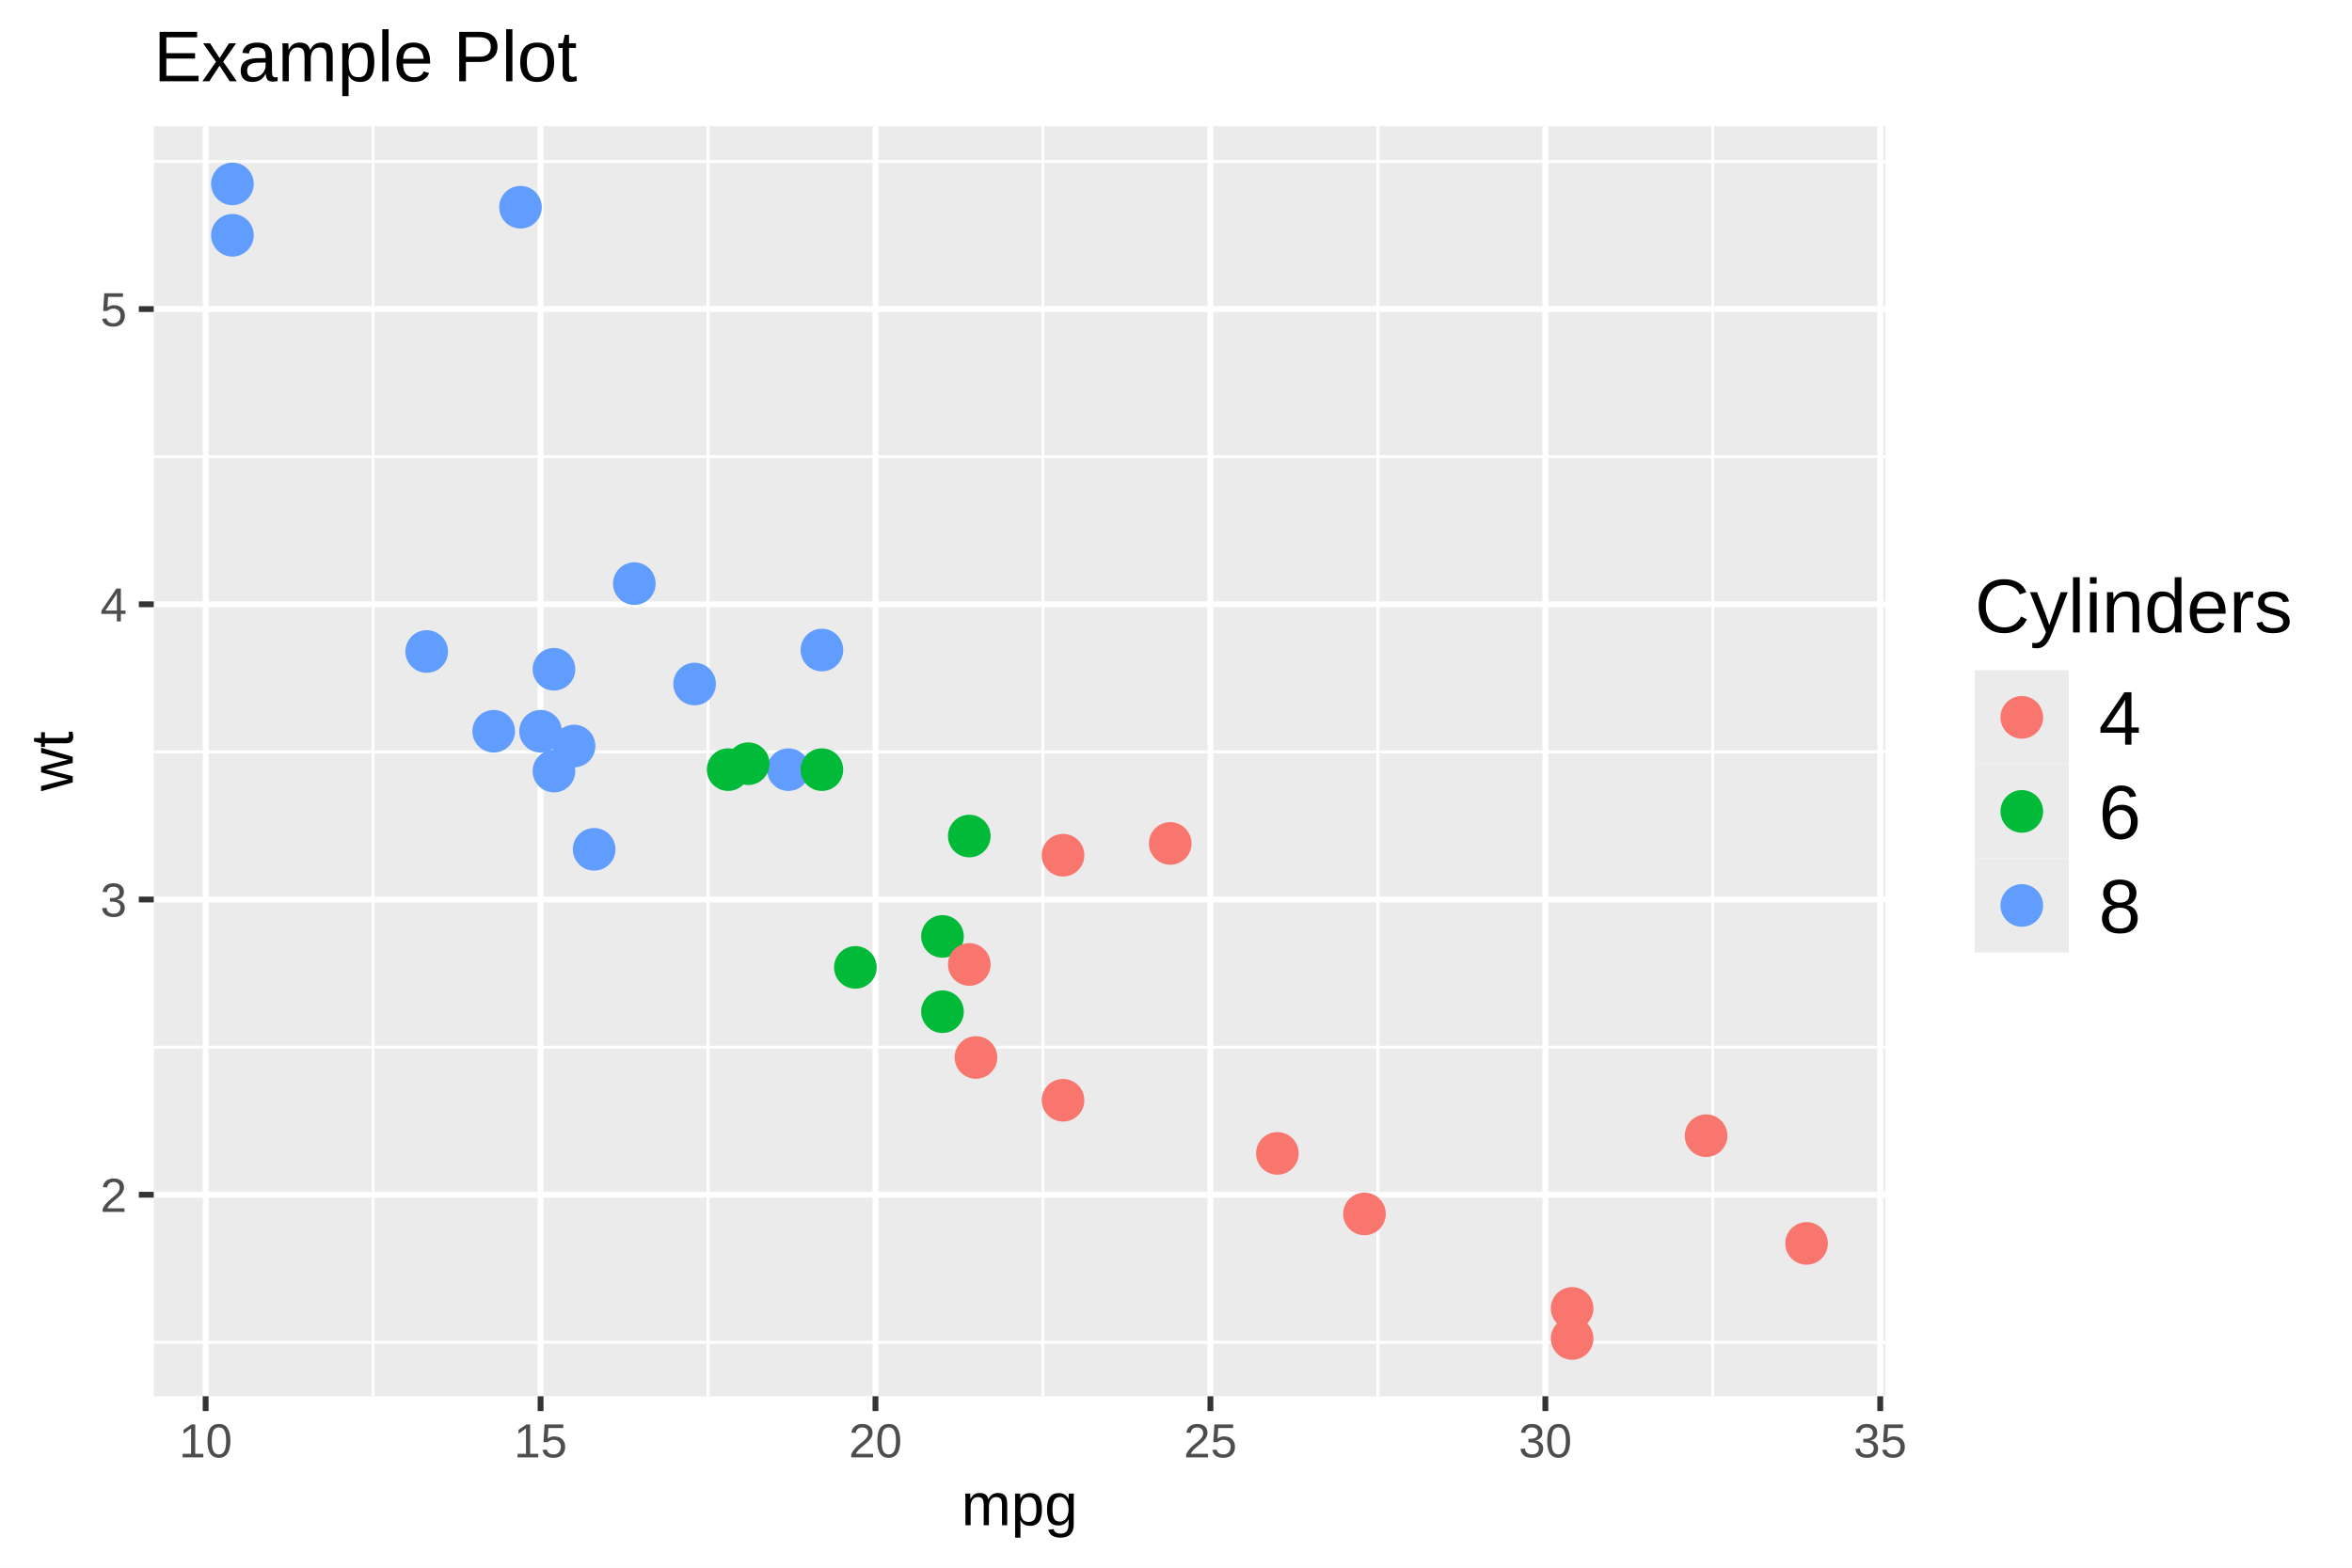
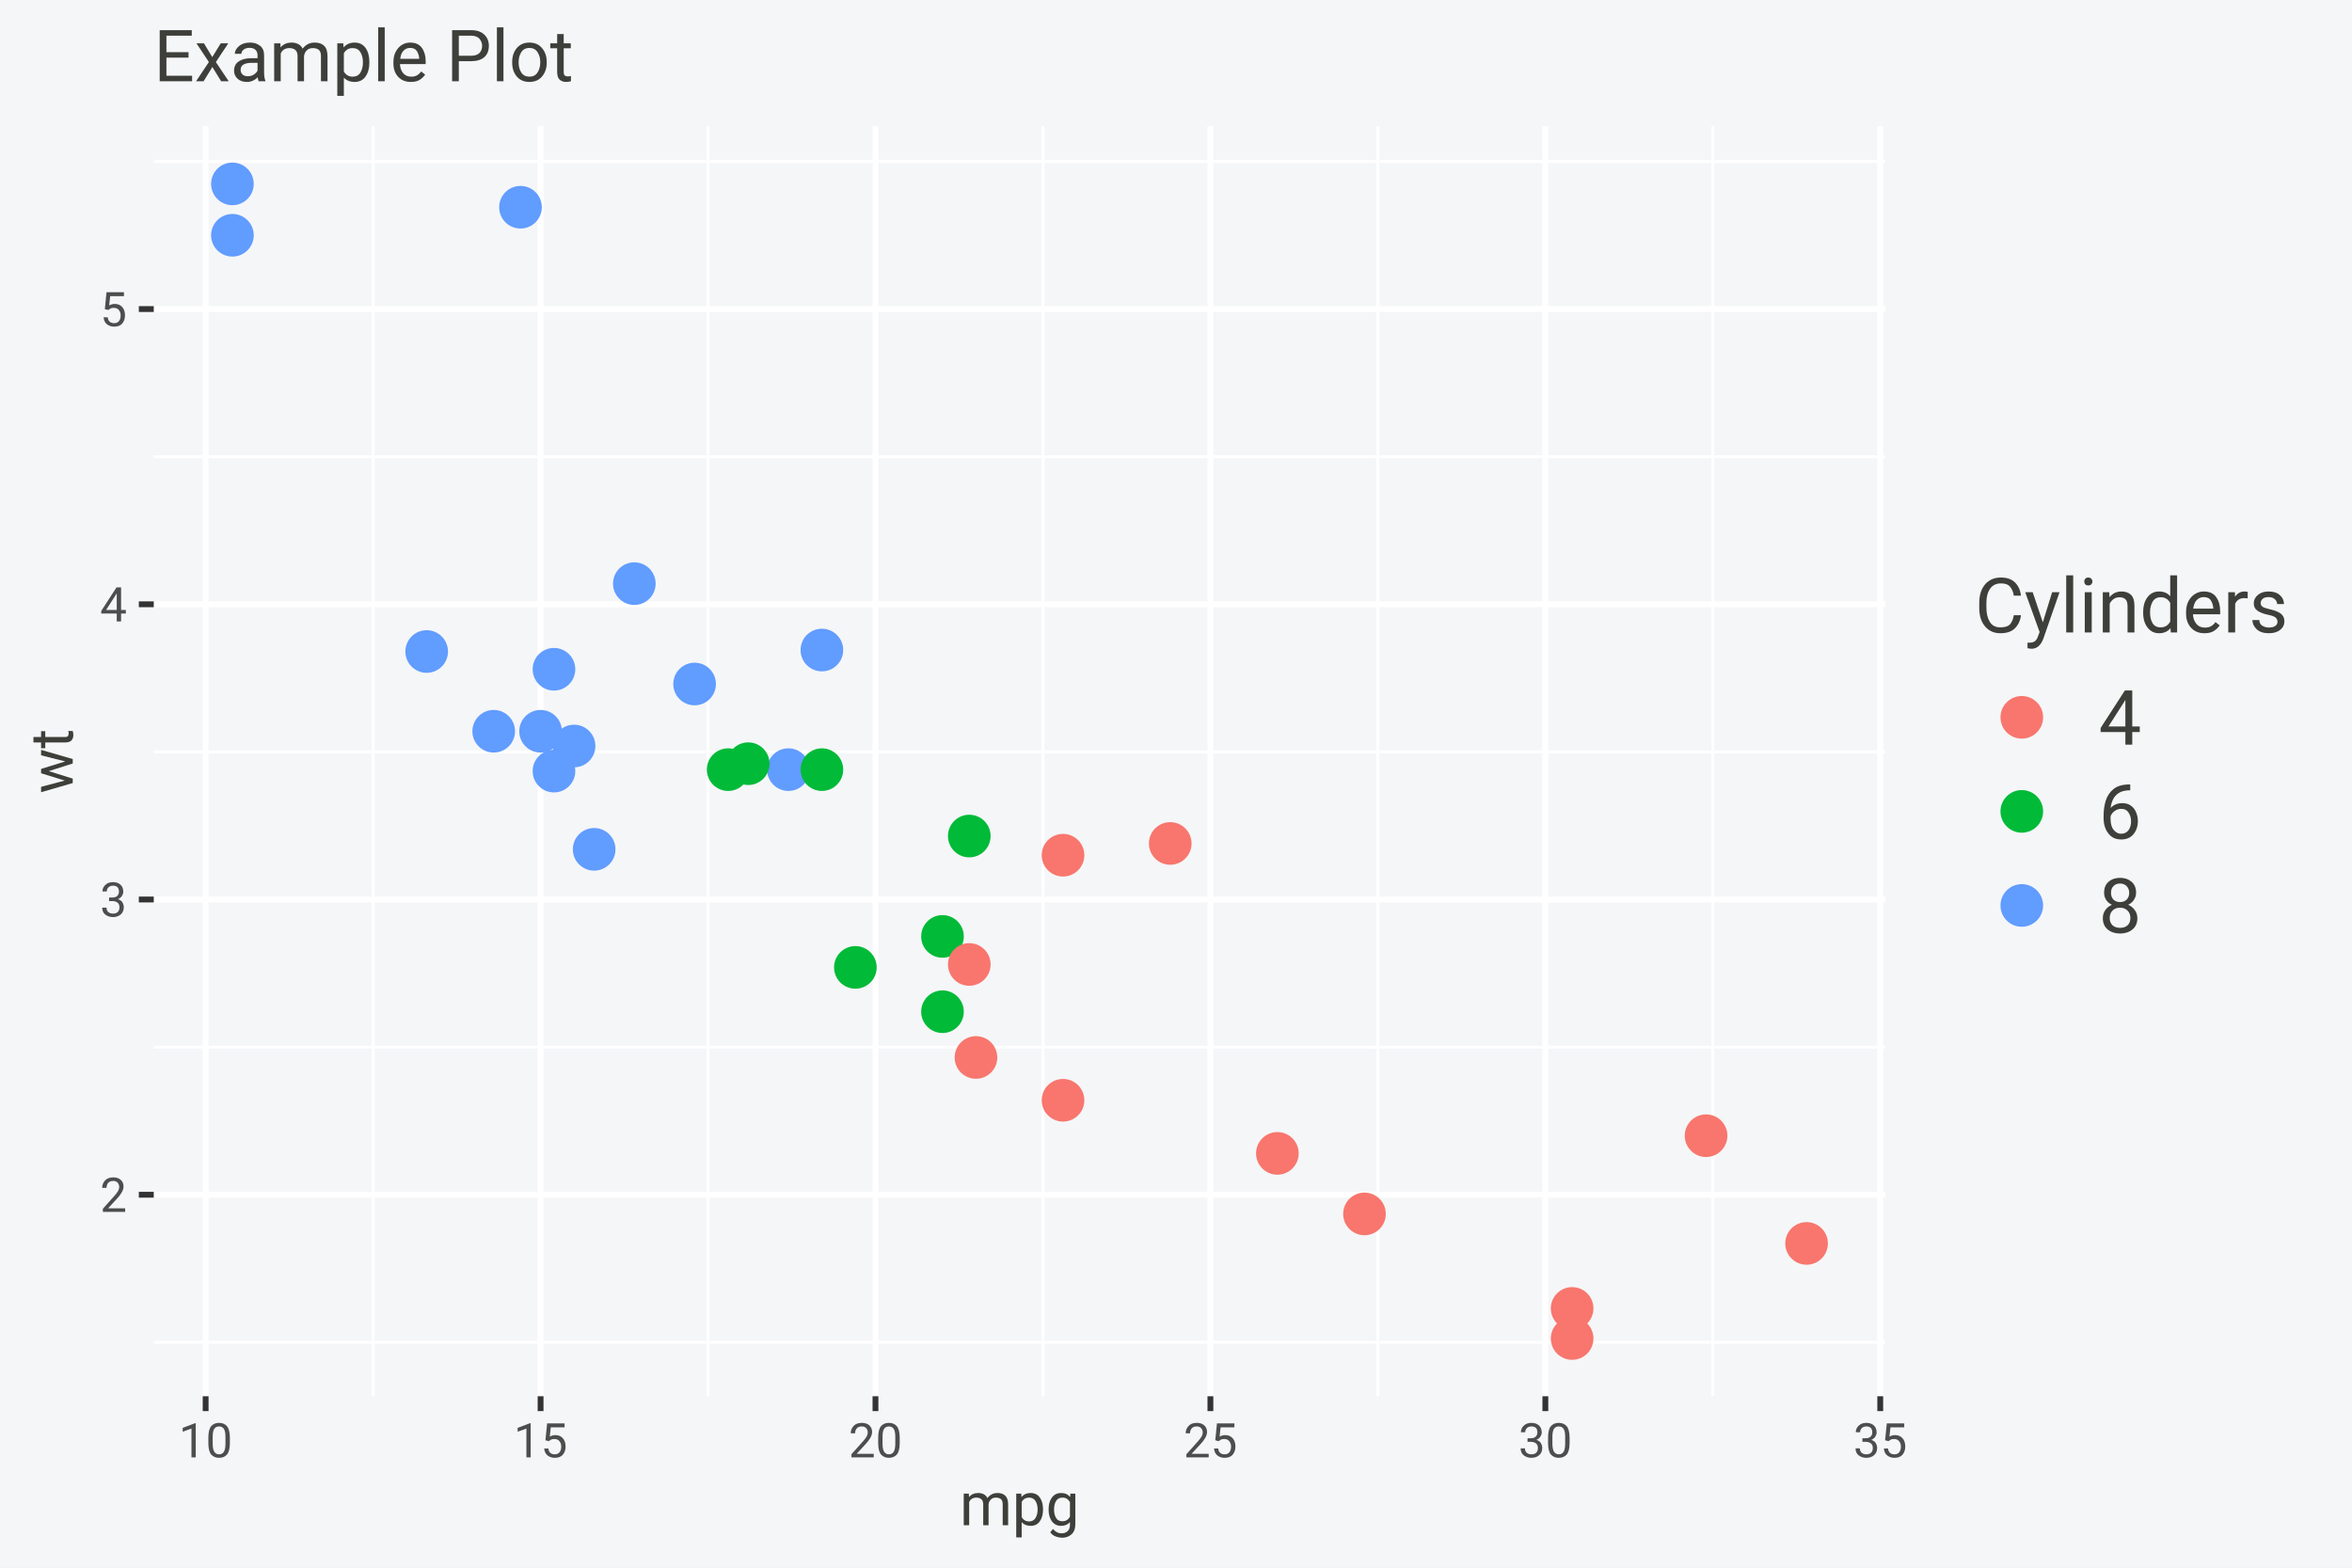
<svg xmlns="http://www.w3.org/2000/svg" width="432.00pt" height="288.00pt" viewBox="0 0 432.00 288.00">
  <g class="svglite">
    <defs>
      <style type="text/css">
-     .svglite line, .svglite polyline, .svglite polygon, .svglite path, .svglite rect, .svglite circle {
+     /* theme-aware-processed */
+     .svglite line, .svglite polyline, .svglite polygon, .svglite path, .svglite circle {
      fill: none;
-       stroke: #000000;
+       stroke: #3E3F3A;
+       stroke-linecap: round;
+       stroke-linejoin: round;
+       stroke-miterlimit: 10.00;
+     }
+     .svglite &gt; g &gt; rect {
+       fill: none;
+       stroke: #3E3F3A;
      stroke-linecap: round;
      stroke-linejoin: round;
      stroke-miterlimit: 10.00;
    }
    .svglite text {
      white-space: pre;
+       fill: #3E3F3A;
    }
    .svglite g.glyphgroup path {
      fill: inherit;
      stroke: none;
    }
  </style>
    </defs>
-     <rect width="100%" height="100%" style="stroke: none; fill: #F5F6F8;" />
+     <rect class="svg-bg" width="100%" height="100%" style="stroke: none; fill: #F5F6F8;" />
    <defs>
      <clipPath id="cpMC4wMHw0MzIuMDB8MC4wMHwyODguMDA=">
        <rect x="0.00" y="0.00" width="432.00" height="288.00" />
      </clipPath>
    </defs>
    <g clip-path="url(#cpMC4wMHw0MzIuMDB8MC4wMHwyODguMDA=)">
-       <rect x="0" y="0.00" width="432.00" height="288.00" style="stroke-width: 1.07; stroke: #FFFFFF; fill: #FFFFFF;" />
+       <rect x="0" y="0.00" width="432.00" height="288.00" style="stroke-width: 1.07; stroke: none;" />
    </g>
    <defs>
      <clipPath id="cpMjguMjR8MzQ2LjI3fDIzLjE4fDI1Ni41MA==">
        <rect x="28.24" y="23.18" width="318.04" height="233.33" />
      </clipPath>
    </defs>
    <g clip-path="url(#cpMjguMjR8MzQ2LjI3fDIzLjE4fDI1Ni41MA==)">
-       <rect x="28.24" y="23.18" width="318.04" height="233.33" style="stroke-width: 1.07; stroke: none; fill: #EBEBEB;" />
+       <rect x="28.24" y="23.18" width="318.04" height="233.33" style="stroke-width: 1.07; stroke: none;" />
      <polyline points="28.24,246.60 346.27,246.60 " style="stroke-width: 0.53; stroke: #FFFFFF; stroke-linecap: butt;" />
      <polyline points="28.24,192.37 346.27,192.37 " style="stroke-width: 0.53; stroke: #FFFFFF; stroke-linecap: butt;" />
      <polyline points="28.24,138.13 346.27,138.13 " style="stroke-width: 0.53; stroke: #FFFFFF; stroke-linecap: butt;" />
      <polyline points="28.24,83.90 346.27,83.90 " style="stroke-width: 0.53; stroke: #FFFFFF; stroke-linecap: butt;" />
      <polyline points="28.24,29.66 346.27,29.66 " style="stroke-width: 0.53; stroke: #FFFFFF; stroke-linecap: butt;" />
      <polyline points="68.53,256.50 68.53,23.18 " style="stroke-width: 0.53; stroke: #FFFFFF; stroke-linecap: butt;" />
      <polyline points="130.05,256.50 130.05,23.18 " style="stroke-width: 0.53; stroke: #FFFFFF; stroke-linecap: butt;" />
      <polyline points="191.56,256.50 191.56,23.18 " style="stroke-width: 0.53; stroke: #FFFFFF; stroke-linecap: butt;" />
      <polyline points="253.08,256.50 253.08,23.18 " style="stroke-width: 0.53; stroke: #FFFFFF; stroke-linecap: butt;" />
      <polyline points="314.59,256.50 314.59,23.18 " style="stroke-width: 0.53; stroke: #FFFFFF; stroke-linecap: butt;" />
      <polyline points="28.24,219.49 346.27,219.49 " style="stroke-width: 1.07; stroke: #FFFFFF; stroke-linecap: butt;" />
      <polyline points="28.24,165.25 346.27,165.25 " style="stroke-width: 1.07; stroke: #FFFFFF; stroke-linecap: butt;" />
      <polyline points="28.24,111.01 346.27,111.01 " style="stroke-width: 1.07; stroke: #FFFFFF; stroke-linecap: butt;" />
      <polyline points="28.24,56.78 346.27,56.78 " style="stroke-width: 1.07; stroke: #FFFFFF; stroke-linecap: butt;" />
      <polyline points="37.77,256.50 37.77,23.18 " style="stroke-width: 1.07; stroke: #FFFFFF; stroke-linecap: butt;" />
      <polyline points="99.29,256.50 99.29,23.18 " style="stroke-width: 1.07; stroke: #FFFFFF; stroke-linecap: butt;" />
      <polyline points="160.80,256.50 160.80,23.18 " style="stroke-width: 1.07; stroke: #FFFFFF; stroke-linecap: butt;" />
      <polyline points="222.32,256.50 222.32,23.18 " style="stroke-width: 1.07; stroke: #FFFFFF; stroke-linecap: butt;" />
      <polyline points="283.84,256.50 283.84,23.18 " style="stroke-width: 1.07; stroke: #FFFFFF; stroke-linecap: butt;" />
      <polyline points="345.35,256.50 345.35,23.18 " style="stroke-width: 1.07; stroke: #FFFFFF; stroke-linecap: butt;" />
      <circle cx="173.11" cy="185.86" r="3.56" style="stroke-width: 0.71; stroke: #00BA38; fill: #00BA38;" />
      <circle cx="173.11" cy="172.03" r="3.56" style="stroke-width: 0.71; stroke: #00BA38; fill: #00BA38;" />
      <circle cx="195.25" cy="202.13" r="3.56" style="stroke-width: 0.71; stroke: #F8766D; fill: #F8766D;" />
      <circle cx="178.03" cy="153.59" r="3.56" style="stroke-width: 0.71; stroke: #00BA38; fill: #00BA38;" />
      <circle cx="144.81" cy="141.39" r="3.56" style="stroke-width: 0.71; stroke: #619CFF; fill: #619CFF;" />
      <circle cx="137.43" cy="140.30" r="3.56" style="stroke-width: 0.71; stroke: #00BA38; fill: #00BA38;" />
      <circle cx="90.68" cy="134.34" r="3.56" style="stroke-width: 0.71; stroke: #619CFF; fill: #619CFF;" />
      <circle cx="214.94" cy="154.95" r="3.56" style="stroke-width: 0.71; stroke: #F8766D; fill: #F8766D;" />
      <circle cx="195.25" cy="157.11" r="3.56" style="stroke-width: 0.71; stroke: #F8766D; fill: #F8766D;" />
      <circle cx="150.96" cy="141.39" r="3.56" style="stroke-width: 0.71; stroke: #00BA38; fill: #00BA38;" />
      <circle cx="133.74" cy="141.39" r="3.56" style="stroke-width: 0.71; stroke: #00BA38; fill: #00BA38;" />
      <circle cx="116.51" cy="107.22" r="3.56" style="stroke-width: 0.71; stroke: #619CFF; fill: #619CFF;" />
      <circle cx="127.58" cy="125.66" r="3.56" style="stroke-width: 0.71; stroke: #619CFF; fill: #619CFF;" />
      <circle cx="101.75" cy="122.95" r="3.56" style="stroke-width: 0.71; stroke: #619CFF; fill: #619CFF;" />
      <circle cx="42.69" cy="43.22" r="3.56" style="stroke-width: 0.71; stroke: #619CFF; fill: #619CFF;" />
      <circle cx="42.69" cy="33.78" r="3.56" style="stroke-width: 0.71; stroke: #619CFF; fill: #619CFF;" />
      <circle cx="95.60" cy="38.07" r="3.56" style="stroke-width: 0.71; stroke: #619CFF; fill: #619CFF;" />
      <circle cx="313.36" cy="208.64" r="3.56" style="stroke-width: 0.71; stroke: #F8766D; fill: #F8766D;" />
      <circle cx="288.76" cy="240.37" r="3.56" style="stroke-width: 0.71; stroke: #F8766D; fill: #F8766D;" />
      <circle cx="331.82" cy="228.43" r="3.56" style="stroke-width: 0.71; stroke: #F8766D; fill: #F8766D;" />
      <circle cx="179.26" cy="194.27" r="3.56" style="stroke-width: 0.71; stroke: #F8766D; fill: #F8766D;" />
      <circle cx="105.44" cy="137.05" r="3.56" style="stroke-width: 0.71; stroke: #619CFF; fill: #619CFF;" />
      <circle cx="101.75" cy="141.66" r="3.56" style="stroke-width: 0.71; stroke: #619CFF; fill: #619CFF;" />
      <circle cx="78.37" cy="119.69" r="3.56" style="stroke-width: 0.71; stroke: #619CFF; fill: #619CFF;" />
      <circle cx="150.96" cy="119.42" r="3.56" style="stroke-width: 0.71; stroke: #619CFF; fill: #619CFF;" />
      <circle cx="250.62" cy="223.01" r="3.56" style="stroke-width: 0.71; stroke: #F8766D; fill: #F8766D;" />
      <circle cx="234.62" cy="211.89" r="3.56" style="stroke-width: 0.71; stroke: #F8766D; fill: #F8766D;" />
      <circle cx="288.76" cy="245.90" r="3.56" style="stroke-width: 0.71; stroke: #F8766D; fill: #F8766D;" />
      <circle cx="109.13" cy="156.03" r="3.56" style="stroke-width: 0.71; stroke: #619CFF; fill: #619CFF;" />
      <circle cx="157.11" cy="177.72" r="3.56" style="stroke-width: 0.71; stroke: #00BA38; fill: #00BA38;" />
      <circle cx="99.29" cy="134.34" r="3.56" style="stroke-width: 0.71; stroke: #619CFF; fill: #619CFF;" />
      <circle cx="178.03" cy="177.18" r="3.56" style="stroke-width: 0.71; stroke: #F8766D; fill: #F8766D;" />
    </g>
    <g clip-path="url(#cpMC4wMHw0MzIuMDB8MC4wMHwyODguMDA=)">
-       <text x="23.31" y="222.64" text-anchor="end" style="font-size: 8.80px;fill: #4D4D4D; font-family: &quot;Arial&quot;;" textLength="4.89px" lengthAdjust="spacingAndGlyphs">2</text>
-       <text x="23.31" y="168.40" text-anchor="end" style="font-size: 8.80px;fill: #4D4D4D; font-family: &quot;Arial&quot;;" textLength="4.89px" lengthAdjust="spacingAndGlyphs">3</text>
-       <text x="23.31" y="114.16" text-anchor="end" style="font-size: 8.80px;fill: #4D4D4D; font-family: &quot;Arial&quot;;" textLength="4.89px" lengthAdjust="spacingAndGlyphs">4</text>
-       <text x="23.31" y="59.93" text-anchor="end" style="font-size: 8.80px;fill: #4D4D4D; font-family: &quot;Arial&quot;;" textLength="4.89px" lengthAdjust="spacingAndGlyphs">5</text>
+       <text x="23.31" y="222.64" text-anchor="end" style="font-size: 8.80px;fill: #4D4D4D; font-family: &quot;Roboto&quot;, -apple-system, BlinkMacSystemFont, &quot;Segoe UI&quot;, system-ui, sans-serif;" textLength="4.89px" lengthAdjust="spacingAndGlyphs">2</text>
+       <text x="23.31" y="168.40" text-anchor="end" style="font-size: 8.80px;fill: #4D4D4D; font-family: &quot;Roboto&quot;, -apple-system, BlinkMacSystemFont, &quot;Segoe UI&quot;, system-ui, sans-serif;" textLength="4.89px" lengthAdjust="spacingAndGlyphs">3</text>
+       <text x="23.31" y="114.16" text-anchor="end" style="font-size: 8.80px;fill: #4D4D4D; font-family: &quot;Roboto&quot;, -apple-system, BlinkMacSystemFont, &quot;Segoe UI&quot;, system-ui, sans-serif;" textLength="4.89px" lengthAdjust="spacingAndGlyphs">4</text>
+       <text x="23.31" y="59.93" text-anchor="end" style="font-size: 8.80px;fill: #4D4D4D; font-family: &quot;Roboto&quot;, -apple-system, BlinkMacSystemFont, &quot;Segoe UI&quot;, system-ui, sans-serif;" textLength="4.89px" lengthAdjust="spacingAndGlyphs">5</text>
      <polyline points="25.50,219.49 28.24,219.49 " style="stroke-width: 1.07; stroke: #333333; stroke-linecap: butt;" />
      <polyline points="25.50,165.25 28.24,165.25 " style="stroke-width: 1.07; stroke: #333333; stroke-linecap: butt;" />
      <polyline points="25.50,111.01 28.24,111.01 " style="stroke-width: 1.07; stroke: #333333; stroke-linecap: butt;" />
      <polyline points="25.50,56.78 28.24,56.78 " style="stroke-width: 1.07; stroke: #333333; stroke-linecap: butt;" />
      <polyline points="37.77,259.24 37.77,256.50 " style="stroke-width: 1.07; stroke: #333333; stroke-linecap: butt;" />
      <polyline points="99.29,259.24 99.29,256.50 " style="stroke-width: 1.07; stroke: #333333; stroke-linecap: butt;" />
      <polyline points="160.80,259.24 160.80,256.50 " style="stroke-width: 1.07; stroke: #333333; stroke-linecap: butt;" />
      <polyline points="222.32,259.24 222.32,256.50 " style="stroke-width: 1.07; stroke: #333333; stroke-linecap: butt;" />
      <polyline points="283.84,259.24 283.84,256.50 " style="stroke-width: 1.07; stroke: #333333; stroke-linecap: butt;" />
      <polyline points="345.35,259.24 345.35,256.50 " style="stroke-width: 1.07; stroke: #333333; stroke-linecap: butt;" />
-       <text x="37.77" y="267.74" text-anchor="middle" style="font-size: 8.80px;fill: #4D4D4D; font-family: &quot;Arial&quot;;" textLength="9.78px" lengthAdjust="spacingAndGlyphs">10</text>
-       <text x="99.29" y="267.74" text-anchor="middle" style="font-size: 8.80px;fill: #4D4D4D; font-family: &quot;Arial&quot;;" textLength="9.78px" lengthAdjust="spacingAndGlyphs">15</text>
-       <text x="160.80" y="267.74" text-anchor="middle" style="font-size: 8.80px;fill: #4D4D4D; font-family: &quot;Arial&quot;;" textLength="9.78px" lengthAdjust="spacingAndGlyphs">20</text>
-       <text x="222.32" y="267.74" text-anchor="middle" style="font-size: 8.80px;fill: #4D4D4D; font-family: &quot;Arial&quot;;" textLength="9.78px" lengthAdjust="spacingAndGlyphs">25</text>
-       <text x="283.84" y="267.74" text-anchor="middle" style="font-size: 8.80px;fill: #4D4D4D; font-family: &quot;Arial&quot;;" textLength="9.78px" lengthAdjust="spacingAndGlyphs">30</text>
-       <text x="345.35" y="267.74" text-anchor="middle" style="font-size: 8.80px;fill: #4D4D4D; font-family: &quot;Arial&quot;;" textLength="9.78px" lengthAdjust="spacingAndGlyphs">35</text>
-       <text x="187.26" y="280.20" text-anchor="middle" style="font-size: 11.00px; font-family: &quot;Arial&quot;;" textLength="21.41px" lengthAdjust="spacingAndGlyphs">mpg</text>
-       <text transform="translate(13.36,139.84) rotate(-90)" text-anchor="middle" style="font-size: 11.00px; font-family: &quot;Arial&quot;;" textLength="11.00px" lengthAdjust="spacingAndGlyphs">wt</text>
-       <rect x="357.23" y="99.22" width="69.29" height="81.25" style="stroke-width: 1.07; stroke: none; fill: #FFFFFF;" />
-       <text x="362.71" y="116.19" style="font-size: 14.00px; font-family: &quot;Arial&quot;;" textLength="58.33px" lengthAdjust="spacingAndGlyphs">Cylinders</text>
-       <rect x="362.71" y="123.14" width="17.28" height="17.28" style="stroke-width: 1.07; stroke: none; fill: #EBEBEB;" />
+       <text x="37.77" y="267.74" text-anchor="middle" style="font-size: 8.80px;fill: #4D4D4D; font-family: &quot;Roboto&quot;, -apple-system, BlinkMacSystemFont, &quot;Segoe UI&quot;, system-ui, sans-serif;" textLength="9.78px" lengthAdjust="spacingAndGlyphs">10</text>
+       <text x="99.29" y="267.74" text-anchor="middle" style="font-size: 8.80px;fill: #4D4D4D; font-family: &quot;Roboto&quot;, -apple-system, BlinkMacSystemFont, &quot;Segoe UI&quot;, system-ui, sans-serif;" textLength="9.78px" lengthAdjust="spacingAndGlyphs">15</text>
+       <text x="160.80" y="267.74" text-anchor="middle" style="font-size: 8.80px;fill: #4D4D4D; font-family: &quot;Roboto&quot;, -apple-system, BlinkMacSystemFont, &quot;Segoe UI&quot;, system-ui, sans-serif;" textLength="9.78px" lengthAdjust="spacingAndGlyphs">20</text>
+       <text x="222.32" y="267.74" text-anchor="middle" style="font-size: 8.80px;fill: #4D4D4D; font-family: &quot;Roboto&quot;, -apple-system, BlinkMacSystemFont, &quot;Segoe UI&quot;, system-ui, sans-serif;" textLength="9.78px" lengthAdjust="spacingAndGlyphs">25</text>
+       <text x="283.84" y="267.74" text-anchor="middle" style="font-size: 8.80px;fill: #4D4D4D; font-family: &quot;Roboto&quot;, -apple-system, BlinkMacSystemFont, &quot;Segoe UI&quot;, system-ui, sans-serif;" textLength="9.78px" lengthAdjust="spacingAndGlyphs">30</text>
+       <text x="345.35" y="267.74" text-anchor="middle" style="font-size: 8.80px;fill: #4D4D4D; font-family: &quot;Roboto&quot;, -apple-system, BlinkMacSystemFont, &quot;Segoe UI&quot;, system-ui, sans-serif;" textLength="9.78px" lengthAdjust="spacingAndGlyphs">35</text>
+       <text x="187.26" y="280.20" text-anchor="middle" style="font-size: 11.00px; font-family: &quot;Roboto&quot;, -apple-system, BlinkMacSystemFont, &quot;Segoe UI&quot;, system-ui, sans-serif;" textLength="21.41px" lengthAdjust="spacingAndGlyphs">mpg</text>
+       <text transform="translate(13.36,139.84) rotate(-90)" text-anchor="middle" style="font-size: 11.00px; font-family: &quot;Roboto&quot;, -apple-system, BlinkMacSystemFont, &quot;Segoe UI&quot;, system-ui, sans-serif;" textLength="11.00px" lengthAdjust="spacingAndGlyphs">wt</text>
+       <rect x="357.23" y="99.22" width="69.29" height="81.25" style="stroke-width: 0.75; stroke: none;" />
+       <rect x="357.23" y="99.22" width="69.29" height="81.25" style="stroke-width: 1.07; stroke: none;" />
+       <text x="362.71" y="116.19" style="font-size: 14.00px; font-family: &quot;Roboto&quot;, -apple-system, BlinkMacSystemFont, &quot;Segoe UI&quot;, system-ui, sans-serif;" textLength="58.33px" lengthAdjust="spacingAndGlyphs">Cylinders</text>
+       <rect x="362.71" y="123.14" width="17.28" height="17.28" style="stroke-width: 1.07; stroke: none;" />
      <circle cx="371.35" cy="131.78" r="3.56" style="stroke-width: 0.71; stroke: #F8766D; fill: #F8766D;" />
-       <rect x="362.71" y="140.42" width="17.28" height="17.28" style="stroke-width: 1.07; stroke: none; fill: #EBEBEB;" />
+       <rect x="362.71" y="140.42" width="17.28" height="17.28" style="stroke-width: 1.07; stroke: none;" />
      <circle cx="371.35" cy="149.06" r="3.56" style="stroke-width: 0.71; stroke: #00BA38; fill: #00BA38;" />
-       <rect x="362.71" y="157.70" width="17.28" height="17.28" style="stroke-width: 1.07; stroke: none; fill: #EBEBEB;" />
+       <rect x="362.71" y="157.70" width="17.28" height="17.28" style="stroke-width: 1.07; stroke: none;" />
      <circle cx="371.35" cy="166.34" r="3.56" style="stroke-width: 0.71; stroke: #619CFF; fill: #619CFF;" />
-       <text x="385.47" y="136.80" style="font-size: 14.00px; font-family: &quot;Arial&quot;;" textLength="7.78px" lengthAdjust="spacingAndGlyphs">4</text>
-       <text x="385.47" y="154.08" style="font-size: 14.00px; font-family: &quot;Arial&quot;;" textLength="7.78px" lengthAdjust="spacingAndGlyphs">6</text>
-       <text x="385.47" y="171.36" style="font-size: 14.00px; font-family: &quot;Arial&quot;;" textLength="7.78px" lengthAdjust="spacingAndGlyphs">8</text>
-       <text x="28.24" y="14.93" style="font-size: 13.20px; font-family: &quot;Arial&quot;;" textLength="77.67px" lengthAdjust="spacingAndGlyphs">Example Plot</text>
+       <text x="385.47" y="136.80" style="font-size: 14.00px; font-family: &quot;Roboto&quot;, -apple-system, BlinkMacSystemFont, &quot;Segoe UI&quot;, system-ui, sans-serif;" textLength="7.78px" lengthAdjust="spacingAndGlyphs">4</text>
+       <text x="385.47" y="154.08" style="font-size: 14.00px; font-family: &quot;Roboto&quot;, -apple-system, BlinkMacSystemFont, &quot;Segoe UI&quot;, system-ui, sans-serif;" textLength="7.78px" lengthAdjust="spacingAndGlyphs">6</text>
+       <text x="385.47" y="171.36" style="font-size: 14.00px; font-family: &quot;Roboto&quot;, -apple-system, BlinkMacSystemFont, &quot;Segoe UI&quot;, system-ui, sans-serif;" textLength="7.78px" lengthAdjust="spacingAndGlyphs">8</text>
+       <text x="28.24" y="14.93" style="font-size: 13.20px; font-family: &quot;Roboto&quot;, -apple-system, BlinkMacSystemFont, &quot;Segoe UI&quot;, system-ui, sans-serif;" textLength="77.67px" lengthAdjust="spacingAndGlyphs">Example Plot</text>
    </g>
  </g>
</svg>
